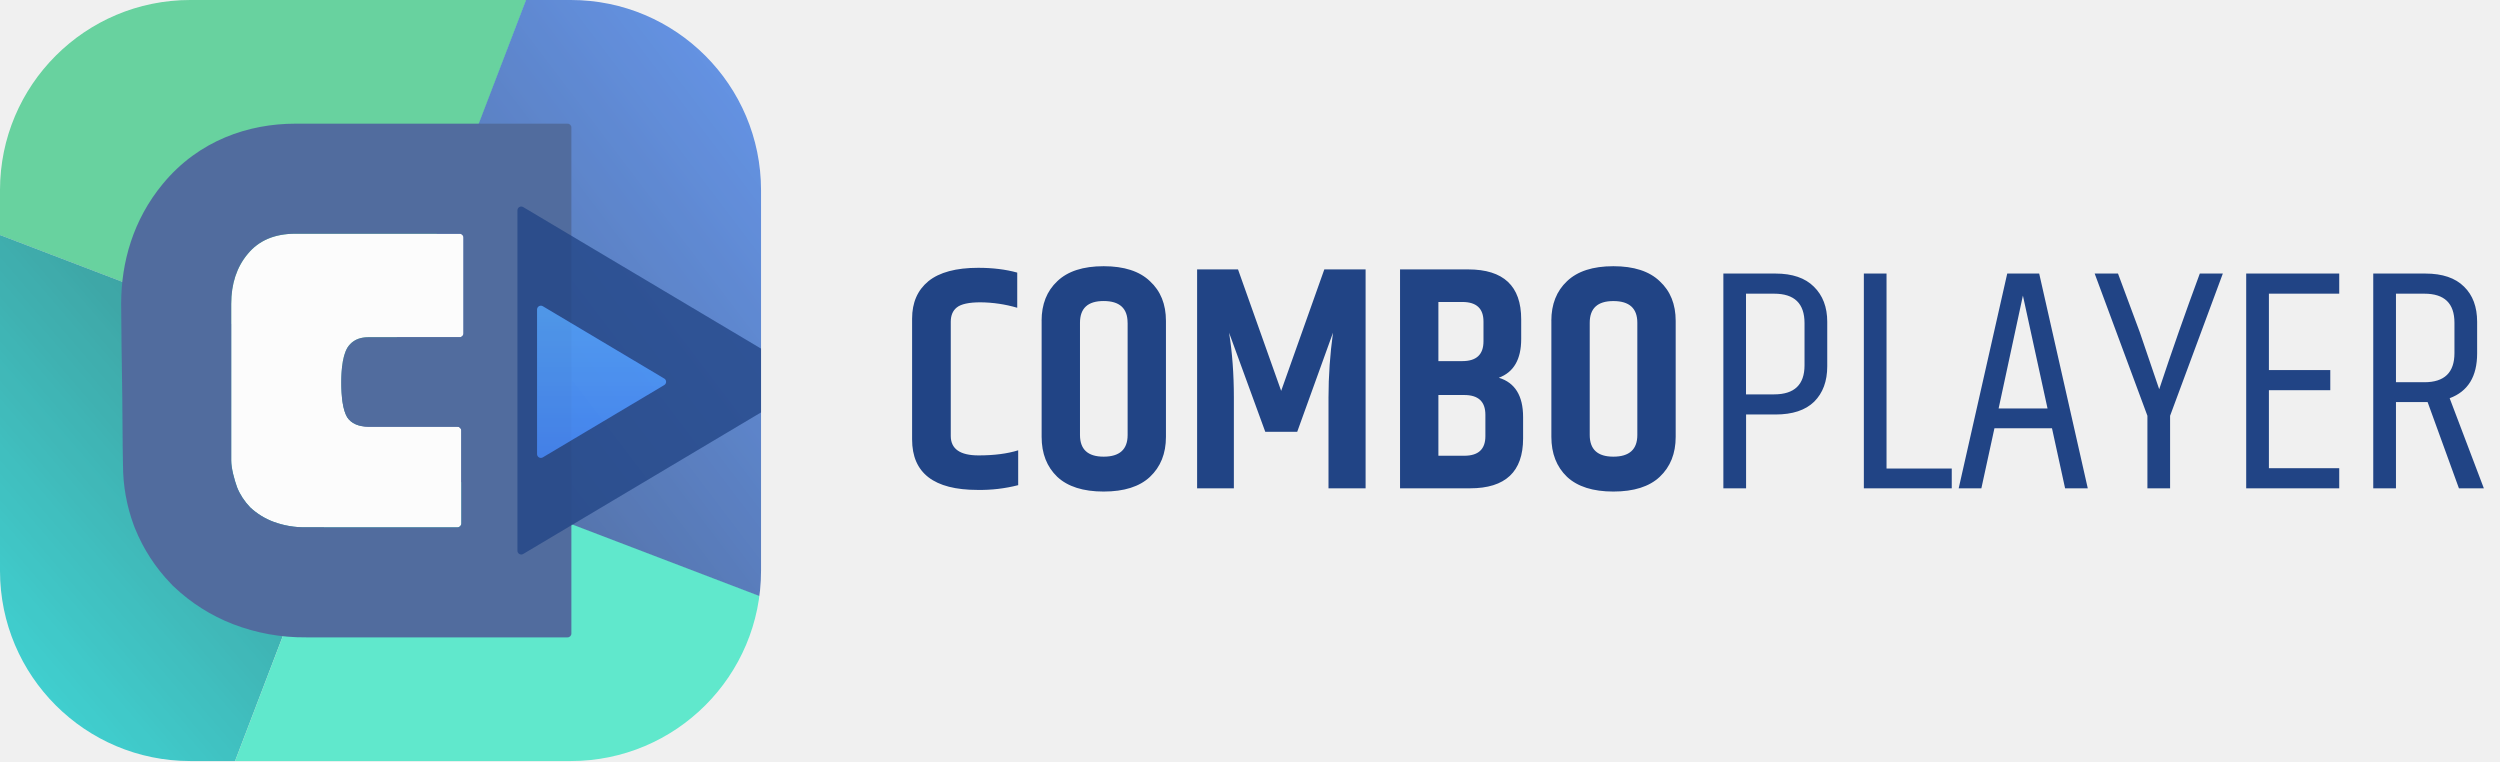
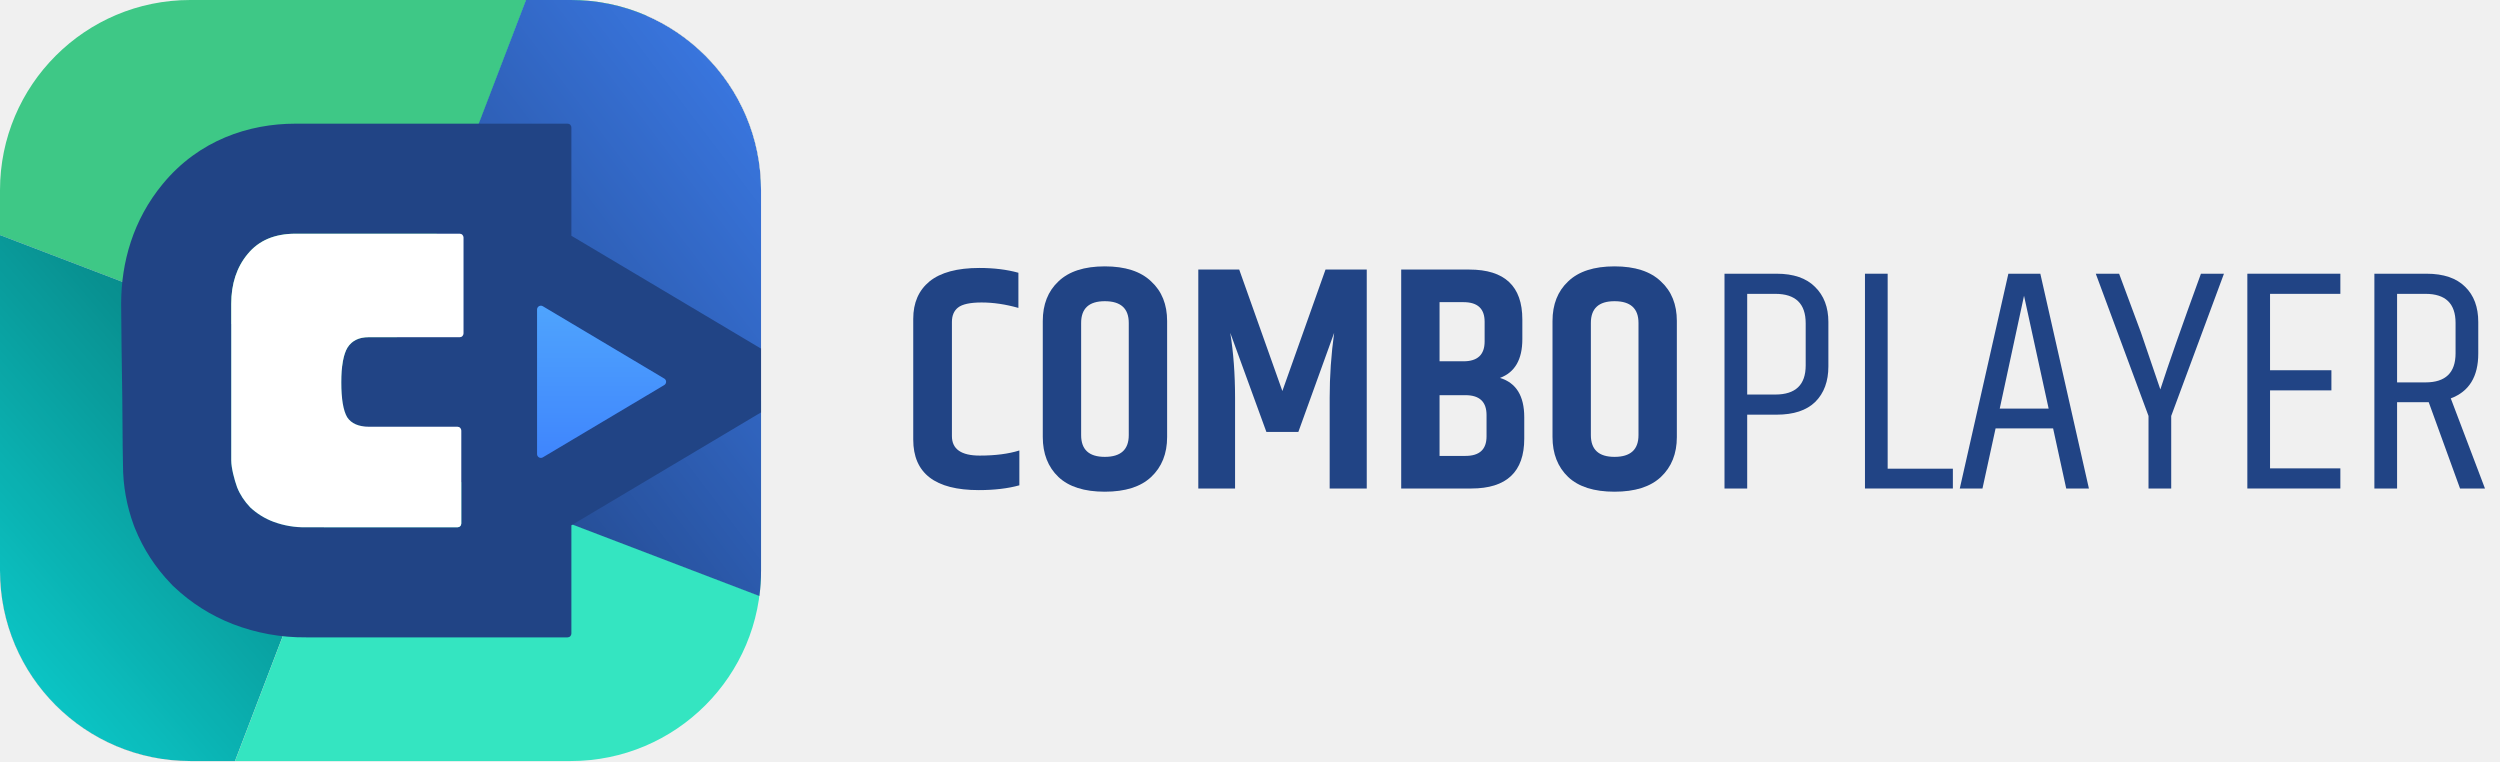
- <svg xmlns="http://www.w3.org/2000/svg" fill="none" viewBox="0 0 657 200">
-   <mask id="a" width="200" height="200" x="0" y="0" maskUnits="userSpaceOnUse">
-     <rect width="200" height="200" fill="#C4C4C4" rx="50" />
-   </mask>
-   <g mask="url(#a)">
-     <path fill="#3EC886" d="M26.83-63.75L174.21-7.4l-45.29 118.46-147.38-56.34z" />
-     <path fill="#077A7A" d="M-18.46 54.71L100 100 54.71 218.46l-118.45-45.29z" />
-     <path fill="url(#paint0_linear)" d="M-18.46 54.71h126.82v126.82H-18.46z" transform="rotate(20.92 -18.46 54.71)" style="mix-blend-mode:overlay" />
-     <path fill="#34E5C1" d="M110.98 71.27l118.46 45.29-56.27 147.19-118.46-45.29z" />
-     <path fill="#214485" d="M145.29-18.46l118.46 45.29-51.48 134.66L93.8 116.21z" />
-     <path fill="url(#paint1_linear)" d="M145.29-18.46h126.82v144.17H145.29z" transform="rotate(20.92 145.29 -18.46)" style="mix-blend-mode:overlay" />
-     <path fill="#fff" d="M120.23 138.57a1 1 0 001-1v-24.42a1 1 0 00-1-1h-23.2c-2.77 0-4.7-.84-5.79-2.5-1.03-1.74-1.54-4.8-1.54-9.17 0-4.3.54-7.36 1.64-9.16 1.15-1.8 2.99-2.7 5.5-2.7h23.97a1 1 0 001-1v-25.2a1 1 0 00-1-1H77.64c-5.46 0-9.64 1.78-12.53 5.31-2.9 3.47-4.34 7.84-4.34 13.12v41.13c0 1.99.84 5.15 1.54 7.08.77 1.93 1.93 3.7 3.47 5.3a18.4 18.4 0 006.08 3.76 23.3 23.3 0 008.58 1.45h39.79z" />
-     <path fill="#214485" fill-rule="evenodd" d="M150.16 166.5a1 1 0 01-1 1H80.44a52.1 52.1 0 01-19.2-3.47 47.28 47.28 0 01-15.49-9.8l-.43-.4-.4-.43a45.37 45.37 0 01-9.47-14.6l-.15-.39-.15-.39a45.9 45.9 0 01-2.83-15.84c0-1-.02-2.78-.09-5.5v-.67c0-2.65-.03-6.63-.1-12.03-.06-3.89-.13-8.3-.19-13.25-.06-5.01-.1-8.68-.1-10.88 0-10.82 3.1-22.05 10.96-31.54 9.48-11.5 22.63-15.81 34.84-15.81h71.52a1 1 0 011 1v133zM65.1 66.73c-2.9 3.47-4.34 7.84-4.34 13.12v41.33c0 2 .84 4.95 1.54 6.88.77 1.93 1.93 3.7 3.47 5.3a18.4 18.4 0 006.08 3.76 23.3 23.3 0 008.58 1.45h39.79a1 1 0 001-1v-24.42a1 1 0 00-1-1h-23.4c-2.66-.04-4.52-.88-5.59-2.5-.56-.96-.97-2.3-1.23-4.06-.1-.72-.18-1.5-.23-2.36l-.01-.14a45.68 45.68 0 01.11-6.52c.25-2.3.73-4.05 1.46-5.25.23-.36.48-.68.77-.96 1.14-1.16 2.71-1.74 4.72-1.74h23.98a1 1 0 001-1v-25.2a1 1 0 00-1-1H77.64c-5.46 0-9.64 1.78-12.53 5.31z" clip-rule="evenodd" />
+ <svg xmlns="http://www.w3.org/2000/svg" width="657" height="200" viewBox="0 0 657 200" fill="none">
+   <g clip-path="url(#clip0)">
+     <path d="M240 83.776C240 79.576 241.428 76.3 244.284 73.948C247.196 71.596 251.564 70.42 257.388 70.42C261.196 70.42 264.612 70.84 267.636 71.68V80.92C264.276 79.968 261.056 79.492 257.976 79.492C254.952 79.492 252.88 79.94 251.76 80.836C250.696 81.676 250.164 82.936 250.164 84.616V114.604C250.164 118.02 252.6 119.728 257.472 119.728C261.56 119.728 265.032 119.28 267.888 118.384V127.54C264.864 128.38 261.308 128.8 257.22 128.8C245.74 128.8 240 124.376 240 115.528V83.776Z" fill="#214485" />
+     <path d="M296.639 84.868C296.639 81.06 294.539 79.156 290.339 79.156C286.195 79.156 284.123 81.06 284.123 84.868V114.352C284.123 118.16 286.195 120.064 290.339 120.064C294.539 120.064 296.639 118.16 296.639 114.352V84.868ZM274.043 84.364C274.043 79.996 275.415 76.524 278.159 73.948C280.903 71.316 284.963 70 290.339 70C295.715 70 299.775 71.316 302.519 73.948C305.319 76.524 306.719 79.996 306.719 84.364V114.856C306.719 119.224 305.319 122.724 302.519 125.356C299.775 127.932 295.715 129.22 290.339 129.22C284.963 129.22 280.903 127.932 278.159 125.356C275.415 122.724 274.043 119.224 274.043 114.856V84.364Z" fill="#214485" />
+     <path d="M359.182 70.84V128.38H349.438V104.524C349.438 98.868 349.83 93.184 350.614 87.472L341.206 113.512H332.806L323.314 87.472C324.154 92.68 324.574 98.364 324.574 104.524V128.38H314.914V70.84H325.666L337.006 102.76L348.346 70.84H359.182Z" fill="#214485" />
+     <path d="M400.071 83.944V89.152C400.071 94.472 398.111 97.86 394.191 99.316C398.447 100.604 400.575 104.048 400.575 109.648V115.276C400.575 124.012 395.927 128.38 386.631 128.38H368.235V70.84H386.127C395.423 70.84 400.071 75.208 400.071 83.944ZM384.615 79.408H378.315V94.948H384.615C388.311 94.948 390.159 93.212 390.159 89.74V84.532C390.159 81.116 388.311 79.408 384.615 79.408ZM390.663 114.688V109.06C390.663 105.588 388.815 103.852 385.119 103.852H378.315V119.812H385.119C388.815 119.812 390.663 118.104 390.663 114.688Z" fill="#214485" />
+     <path d="M430.596 84.868C430.596 81.06 428.496 79.156 424.296 79.156C420.152 79.156 418.08 81.06 418.08 84.868V114.352C418.08 118.16 420.152 120.064 424.296 120.064C428.496 120.064 430.596 118.16 430.596 114.352V84.868ZM408 84.364C408 79.996 409.372 76.524 412.116 73.948C414.86 71.316 418.92 70 424.296 70C429.672 70 433.732 71.316 436.476 73.948C439.276 76.524 440.676 79.996 440.676 84.364V114.856C440.676 119.224 439.276 122.724 436.476 125.356C433.732 127.932 429.672 129.22 424.296 129.22C418.92 129.22 414.86 127.932 412.116 125.356C409.372 122.724 408 119.224 408 114.856V84.364Z" fill="#214485" />
+     <path d="M474.535 84.952C474.535 79.8 471.875 77.224 466.555 77.224H459.163V103.684H466.555C471.875 103.684 474.535 101.136 474.535 96.04V84.952ZM453.199 71.932H466.891C471.315 71.932 474.675 73.08 476.971 75.376C479.323 77.672 480.499 80.752 480.499 84.616V96.292C480.499 100.212 479.351 103.32 477.055 105.616C474.759 107.856 471.371 108.976 466.891 108.976H459.163V128.38H453.199V71.932Z" fill="#214485" />
+     <path d="M490.113 71.932H496.077V123.172H513.213V128.38H490.113V71.932Z" fill="#214485" />
+     <path d="M543.002 128.38L539.558 112.588H524.438L520.994 128.38H515.03L527.798 71.932H536.198L548.966 128.38H543.002ZM525.53 107.38H538.382L531.914 77.728L525.53 107.38Z" fill="#214485" />
+     <path d="M570.594 128.38H564.63V109.312L550.77 71.932H556.902L562.614 87.304C562.838 87.92 564.546 92.932 567.738 102.34C569.81 95.9 573.366 85.764 578.406 71.932H584.454L570.594 109.312V128.38Z" fill="#214485" />
+     <path d="M590.602 71.932H615.046V77.224H596.566V97.3H612.694V102.592H596.566V123.088H615.046V128.38H590.602V71.932Z" fill="#214485" />
+     <path d="M638.268 105.7H629.952V128.38H623.988V71.932H637.68C642.16 71.932 645.548 73.08 647.844 75.376C650.14 77.616 651.288 80.696 651.288 84.616V92.932C651.288 98.98 648.88 102.9 644.064 104.692L653.052 128.38H646.5L638.268 105.7ZM629.952 100.492H637.428C642.692 100.492 645.324 97.944 645.324 92.848V84.868C645.324 79.772 642.692 77.224 637.428 77.224H629.952V100.492Z" fill="#214485" />
+     <path d="M169.82 4.082L128.92 111.06L0 61.777V50C0 22.386 22.386 0 50 0H150C157.041 0 163.743 1.456 169.82 4.082Z" fill="#3EC886" />
+     <path d="M61.768 200L100 100L0 61.768V150C0 177.614 22.386 200 50 200H61.768Z" fill="#077A7A" />
+     <path style="mix-blend-mode:overlay" d="M61.771 200L100 99.993L0 61.767V150C0 177.614 22.386 200 50 200H61.771Z" fill="url(#paint0_linear)" />
+     <path d="M200 105.304L110.98 71.27L61.767 200H150C177.614 200 200 177.614 200 150V105.304Z" fill="#34E5C1" />
+     <path d="M199.564 156.634L93.8 116.21L138.232 0H150C177.614 0 200 22.386 200 50V150C200 152.249 199.852 154.463 199.564 156.634Z" fill="#214485" />
+     <path style="mix-blend-mode:overlay" d="M199.564 156.631L93.812 116.206L138.233 0H150C177.614 0 200 22.386 200 50V150C200 152.248 199.852 154.462 199.564 156.631Z" fill="url(#paint1_linear)" />
+     <path fill-rule="evenodd" clip-rule="evenodd" d="M149.867 167.207C150.055 167.02 150.16 166.765 150.16 166.5V138.048L200 108.378V91.618L150.16 61.956V33.5C150.16 33.235 150.055 32.98 149.867 32.793C149.68 32.605 149.425 32.5 149.16 32.5H77.64C65.43 32.5 52.28 36.81 42.8 48.31C34.94 57.8 31.84 69.03 31.84 79.85C31.84 82.05 31.88 85.72 31.94 90.73C31.994 95.204 32.057 99.237 32.112 102.844L32.13 103.98C32.2 109.38 32.23 113.36 32.23 116.01V116.68C32.3 119.4 32.32 121.18 32.32 122.18C32.323 127.585 33.281 132.948 35.15 138.02L35.45 138.8C37.635 144.232 40.851 149.19 44.92 153.4L45.32 153.83L45.75 154.23C50.225 158.476 55.487 161.805 61.24 164.03C67.364 166.385 73.879 167.563 80.44 167.5H149.16C149.425 167.5 149.68 167.395 149.867 167.207ZM60.76 79.85C60.76 74.57 62.2 70.2 65.1 66.73H65.11C68 63.2 72.18 61.42 77.64 61.42H120.8C121.065 61.42 121.32 61.525 121.507 61.713C121.695 61.9 121.8 62.155 121.8 62.42V87.62C121.8 87.885 121.695 88.14 121.507 88.327C121.32 88.515 121.065 88.62 120.8 88.62H96.82C94.81 88.62 93.24 89.2 92.1 90.36C91.81 90.64 91.56 90.96 91.33 91.32C90.6 92.52 90.12 94.27 89.87 96.57C89.678 98.738 89.641 100.917 89.76 103.09L89.77 103.23C89.82 104.09 89.9 104.87 90 105.59C90.26 107.35 90.67 108.69 91.23 109.65C92.3 111.27 94.16 112.11 96.82 112.15H120.22C120.485 112.15 120.74 112.255 120.927 112.443C121.115 112.63 121.22 112.885 121.22 113.15V137.57C121.22 137.835 121.115 138.09 120.927 138.277C120.74 138.465 120.485 138.57 120.22 138.57H80.43C77.504 138.63 74.594 138.138 71.85 137.12C69.597 136.276 67.531 134.999 65.77 133.36C64.23 131.76 63.07 129.99 62.3 128.06C61.6 126.13 60.76 123.18 60.76 121.18V79.85Z" fill="#214485" />
+     <path d="M174.57 99.48C174.717 99.569 174.838 99.695 174.923 99.844C175.007 99.994 175.051 100.163 175.051 100.335C175.051 100.507 175.007 100.676 174.923 100.826C174.838 100.975 174.717 101.101 174.57 101.19L142.66 120.19C142.508 120.283 142.334 120.333 142.156 120.336C141.978 120.339 141.803 120.294 141.648 120.206C141.493 120.118 141.364 119.991 141.275 119.837C141.185 119.683 141.139 119.508 141.14 119.33V81.33C141.141 81.153 141.189 80.979 141.279 80.826C141.368 80.674 141.497 80.548 141.652 80.461C141.807 80.375 141.981 80.331 142.159 80.334C142.336 80.338 142.509 80.388 142.66 80.48L174.56 99.48H174.57Z" fill="#3F85FD" />
+     <path style="mix-blend-mode:overlay" d="M174.57 99.48C174.717 99.569 174.838 99.695 174.923 99.844C175.007 99.994 175.051 100.163 175.051 100.335C175.051 100.507 175.007 100.676 174.923 100.826C174.838 100.975 174.717 101.101 174.57 101.19L142.66 120.19C142.508 120.283 142.334 120.333 142.156 120.336C141.978 120.339 141.803 120.294 141.648 120.206C141.493 120.118 141.364 119.991 141.275 119.837C141.185 119.683 141.139 119.508 141.14 119.33V81.33C141.141 81.153 141.189 80.979 141.279 80.826C141.368 80.674 141.497 80.548 141.652 80.461C141.807 80.375 141.981 80.331 142.159 80.334C142.336 80.338 142.509 80.388 142.66 80.48L174.56 99.48H174.57Z" fill="url(#paint2_linear)" />
+     <path d="M120.23 138.57C120.495 138.57 120.75 138.465 120.937 138.277C121.125 138.09 121.23 137.835 121.23 137.57V113.15C121.23 112.885 121.125 112.63 120.937 112.443C120.75 112.255 120.495 112.15 120.23 112.15H97.03C94.26 112.15 92.33 111.31 91.24 109.65C90.21 107.91 89.7 104.85 89.7 100.48C89.7 96.18 90.24 93.12 91.34 91.32C92.49 89.52 94.33 88.62 96.84 88.62H120.81C121.075 88.62 121.33 88.515 121.517 88.327C121.705 88.14 121.81 87.885 121.81 87.62V62.42C121.81 62.155 121.705 61.901 121.517 61.713C121.33 61.525 121.075 61.42 120.81 61.42H77.64C72.18 61.42 68 63.2 65.11 66.73C62.21 70.2 60.77 74.57 60.77 79.85V120.98C60.77 122.97 61.61 126.13 62.31 128.06C63.08 129.99 64.24 131.76 65.78 133.36C67.541 134.999 69.607 136.276 71.86 137.12C74.604 138.138 77.514 138.63 80.44 138.57H120.23Z" fill="white" />
  </g>
-   <mask id="b" width="200" height="200" x="0" y="0" maskUnits="userSpaceOnUse">
-     <rect width="200" height="200" fill="#C4C4C4" rx="50" />
-   </mask>
-   <g mask="url(#b)">
-     <path fill="#214485" d="M212.63 99.14a1 1 0 010 1.72l-75.14 44.73a1 1 0 01-1.51-.86V55.27a1 1 0 011.5-.86l75.16 44.73z" />
-     <path fill="#3F85FD" d="M174.57 99.48a1 1 0 010 1.71l-31.91 19a1 1 0 01-1.52-.86v-38a1 1 0 011.52-.85l31.9 19z" />
-     <path fill="url(#paint2_linear)" d="M174.57 99.48a1 1 0 010 1.71l-31.91 19a1 1 0 01-1.52-.86v-38a1 1 0 011.52-.85l31.9 19z" style="mix-blend-mode:overlay" />
-   </g>
-   <path fill="#214485" d="M239.7 83.73c0-4.2 1.42-7.47 4.28-9.83 2.91-2.35 7.28-3.52 13.1-3.52 3.81 0 7.23.42 10.25 1.26v9.24a35.42 35.42 0 00-9.66-1.43c-3.02 0-5.1.45-6.21 1.34-1.07.84-1.6 2.1-1.6 3.78v29.99c0 3.41 2.44 5.12 7.3 5.12 4.1 0 7.57-.45 10.42-1.34v9.16a40.11 40.11 0 01-10.66 1.25c-11.48 0-17.22-4.42-17.22-13.27V83.73zm56.63 1.1c0-3.81-2.1-5.72-6.3-5.72-4.14 0-6.21 1.9-6.21 5.71v29.49c0 3.8 2.07 5.7 6.22 5.7 4.2 0 6.3-1.9 6.3-5.7V84.82zm-22.6-.51c0-4.37 1.38-7.84 4.13-10.42 2.74-2.63 6.8-3.94 12.18-3.94 5.37 0 9.43 1.31 12.17 3.94 2.8 2.58 4.2 6.05 4.2 10.42v30.5c0 4.36-1.4 7.86-4.2 10.5-2.74 2.57-6.8 3.86-12.17 3.86-5.38 0-9.44-1.3-12.19-3.87-2.74-2.63-4.11-6.13-4.11-10.5v-30.5zm85.15-13.52v57.54h-9.75v-23.86c0-5.66.4-11.34 1.18-17.05l-9.4 26.04h-8.4L323 87.43c.84 5.2 1.26 10.89 1.26 17.05v23.86h-9.66V70.8h10.75l11.34 31.92 11.34-31.92h10.84zm40.89 13.1v5.2c0 5.33-1.96 8.72-5.88 10.17 4.25 1.29 6.38 4.73 6.38 10.33v5.63c0 8.74-4.65 13.1-13.94 13.1h-18.4V70.8h17.9c9.29 0 13.94 4.36 13.94 13.1zm-15.46-4.54h-6.3V94.9h6.3c3.7 0 5.55-1.73 5.55-5.2v-5.21c0-3.42-1.85-5.13-5.55-5.13zm6.05 35.28v-5.63c0-3.47-1.85-5.2-5.55-5.2h-6.8v15.96h6.8c3.7 0 5.55-1.71 5.55-5.13zm39.93-29.82c0-3.8-2.1-5.7-6.3-5.7-4.14 0-6.21 1.9-6.21 5.7v29.49c0 3.8 2.07 5.7 6.21 5.7 4.2 0 6.3-1.9 6.3-5.7V84.82zm-22.6-.5c0-4.37 1.38-7.84 4.12-10.42 2.75-2.63 6.8-3.94 12.18-3.94s9.44 1.31 12.18 3.94c2.8 2.58 4.2 6.05 4.2 10.42v30.5c0 4.36-1.4 7.86-4.2 10.5-2.74 2.57-6.8 3.86-12.18 3.86-5.37 0-9.43-1.3-12.18-3.87-2.74-2.63-4.11-6.13-4.11-10.5v-30.5zm66.54.59c0-5.15-2.66-7.73-7.98-7.73h-7.4v26.46h7.4c5.32 0 7.98-2.55 7.98-7.64V84.9zM452.9 71.89h13.7c4.42 0 7.78 1.15 10.08 3.44 2.35 2.3 3.52 5.38 3.52 9.24v11.68c0 3.92-1.14 7.03-3.44 9.32-2.3 2.24-5.68 3.36-10.16 3.36h-7.73v19.4h-5.97V71.9zm36.92 0h5.96v51.24h17.14v5.2h-23.1V71.9zm52.89 56.45l-3.45-15.8h-15.12l-3.44 15.8h-5.96l12.76-56.45h8.4l12.77 56.45h-5.96zm-17.47-21h12.85l-6.47-29.66-6.38 29.65zm45.06 21h-5.96v-19.07l-13.86-37.38h6.13l5.71 15.37c.22.62 1.93 5.63 5.12 15.03a945.98 945.98 0 0110.67-30.4h6.05l-13.86 37.38v19.07zm20-56.45h24.45v5.29h-18.48v20.08h16.13v5.29h-16.13v20.5h18.48v5.29H590.3V71.89zm47.67 33.77h-8.31v22.68h-5.97V71.89h13.7c4.48 0 7.86 1.15 10.16 3.44 2.3 2.24 3.44 5.32 3.44 9.24v8.32c0 6.05-2.4 9.97-7.22 11.76l8.99 23.69h-6.55l-8.24-22.69zm-8.31-5.21h7.47c5.27 0 7.9-2.55 7.9-7.65v-7.98c0-5.1-2.63-7.64-7.9-7.64h-7.47v23.27z" />
  <defs>
-     <linearGradient id="paint0_linear" x1="18.6" x2="110.3" y1="229.65" y2="59.78" gradientUnits="userSpaceOnUse">
-       <stop stop-color="#fff" />
-       <stop offset="1" stop-color="#fff" stop-opacity="0" />
+     <linearGradient id="paint0_linear" x1="-46.308" y1="231.351" x2="100.002" y2="105.421" gradientUnits="userSpaceOnUse">
+       <stop stop-color="white" />
+       <stop offset="1" stop-color="white" stop-opacity="0" />
    </linearGradient>
-     <linearGradient id="paint1_linear" x1="230.98" x2="133.81" y1="-39.94" y2="116.41" gradientUnits="userSpaceOnUse">
-       <stop stop-color="#fff" />
-       <stop offset="1" stop-color="#fff" stop-opacity="0" />
+     <linearGradient id="paint1_linear" x1="233.001" y1="-7.927" x2="86.409" y2="103.42" gradientUnits="userSpaceOnUse">
+       <stop stop-color="white" />
+       <stop offset="1" stop-color="white" stop-opacity="0" />
    </linearGradient>
-     <linearGradient id="paint2_linear" x1="141.19" x2="141.19" y1="80.58" y2="120.75" gradientUnits="userSpaceOnUse">
-       <stop stop-color="#fff" stop-opacity=".25" />
-       <stop offset="1" stop-color="#fff" stop-opacity="0" />
+     <linearGradient id="paint2_linear" x1="141.19" y1="80.58" x2="141.19" y2="120.75" gradientUnits="userSpaceOnUse">
+       <stop stop-color="white" stop-opacity="0.25" />
+       <stop offset="1" stop-color="white" stop-opacity="0" />
    </linearGradient>
+     <clipPath id="clip0">
+       <rect width="657" height="200" fill="white" />
+     </clipPath>
  </defs>
</svg>
